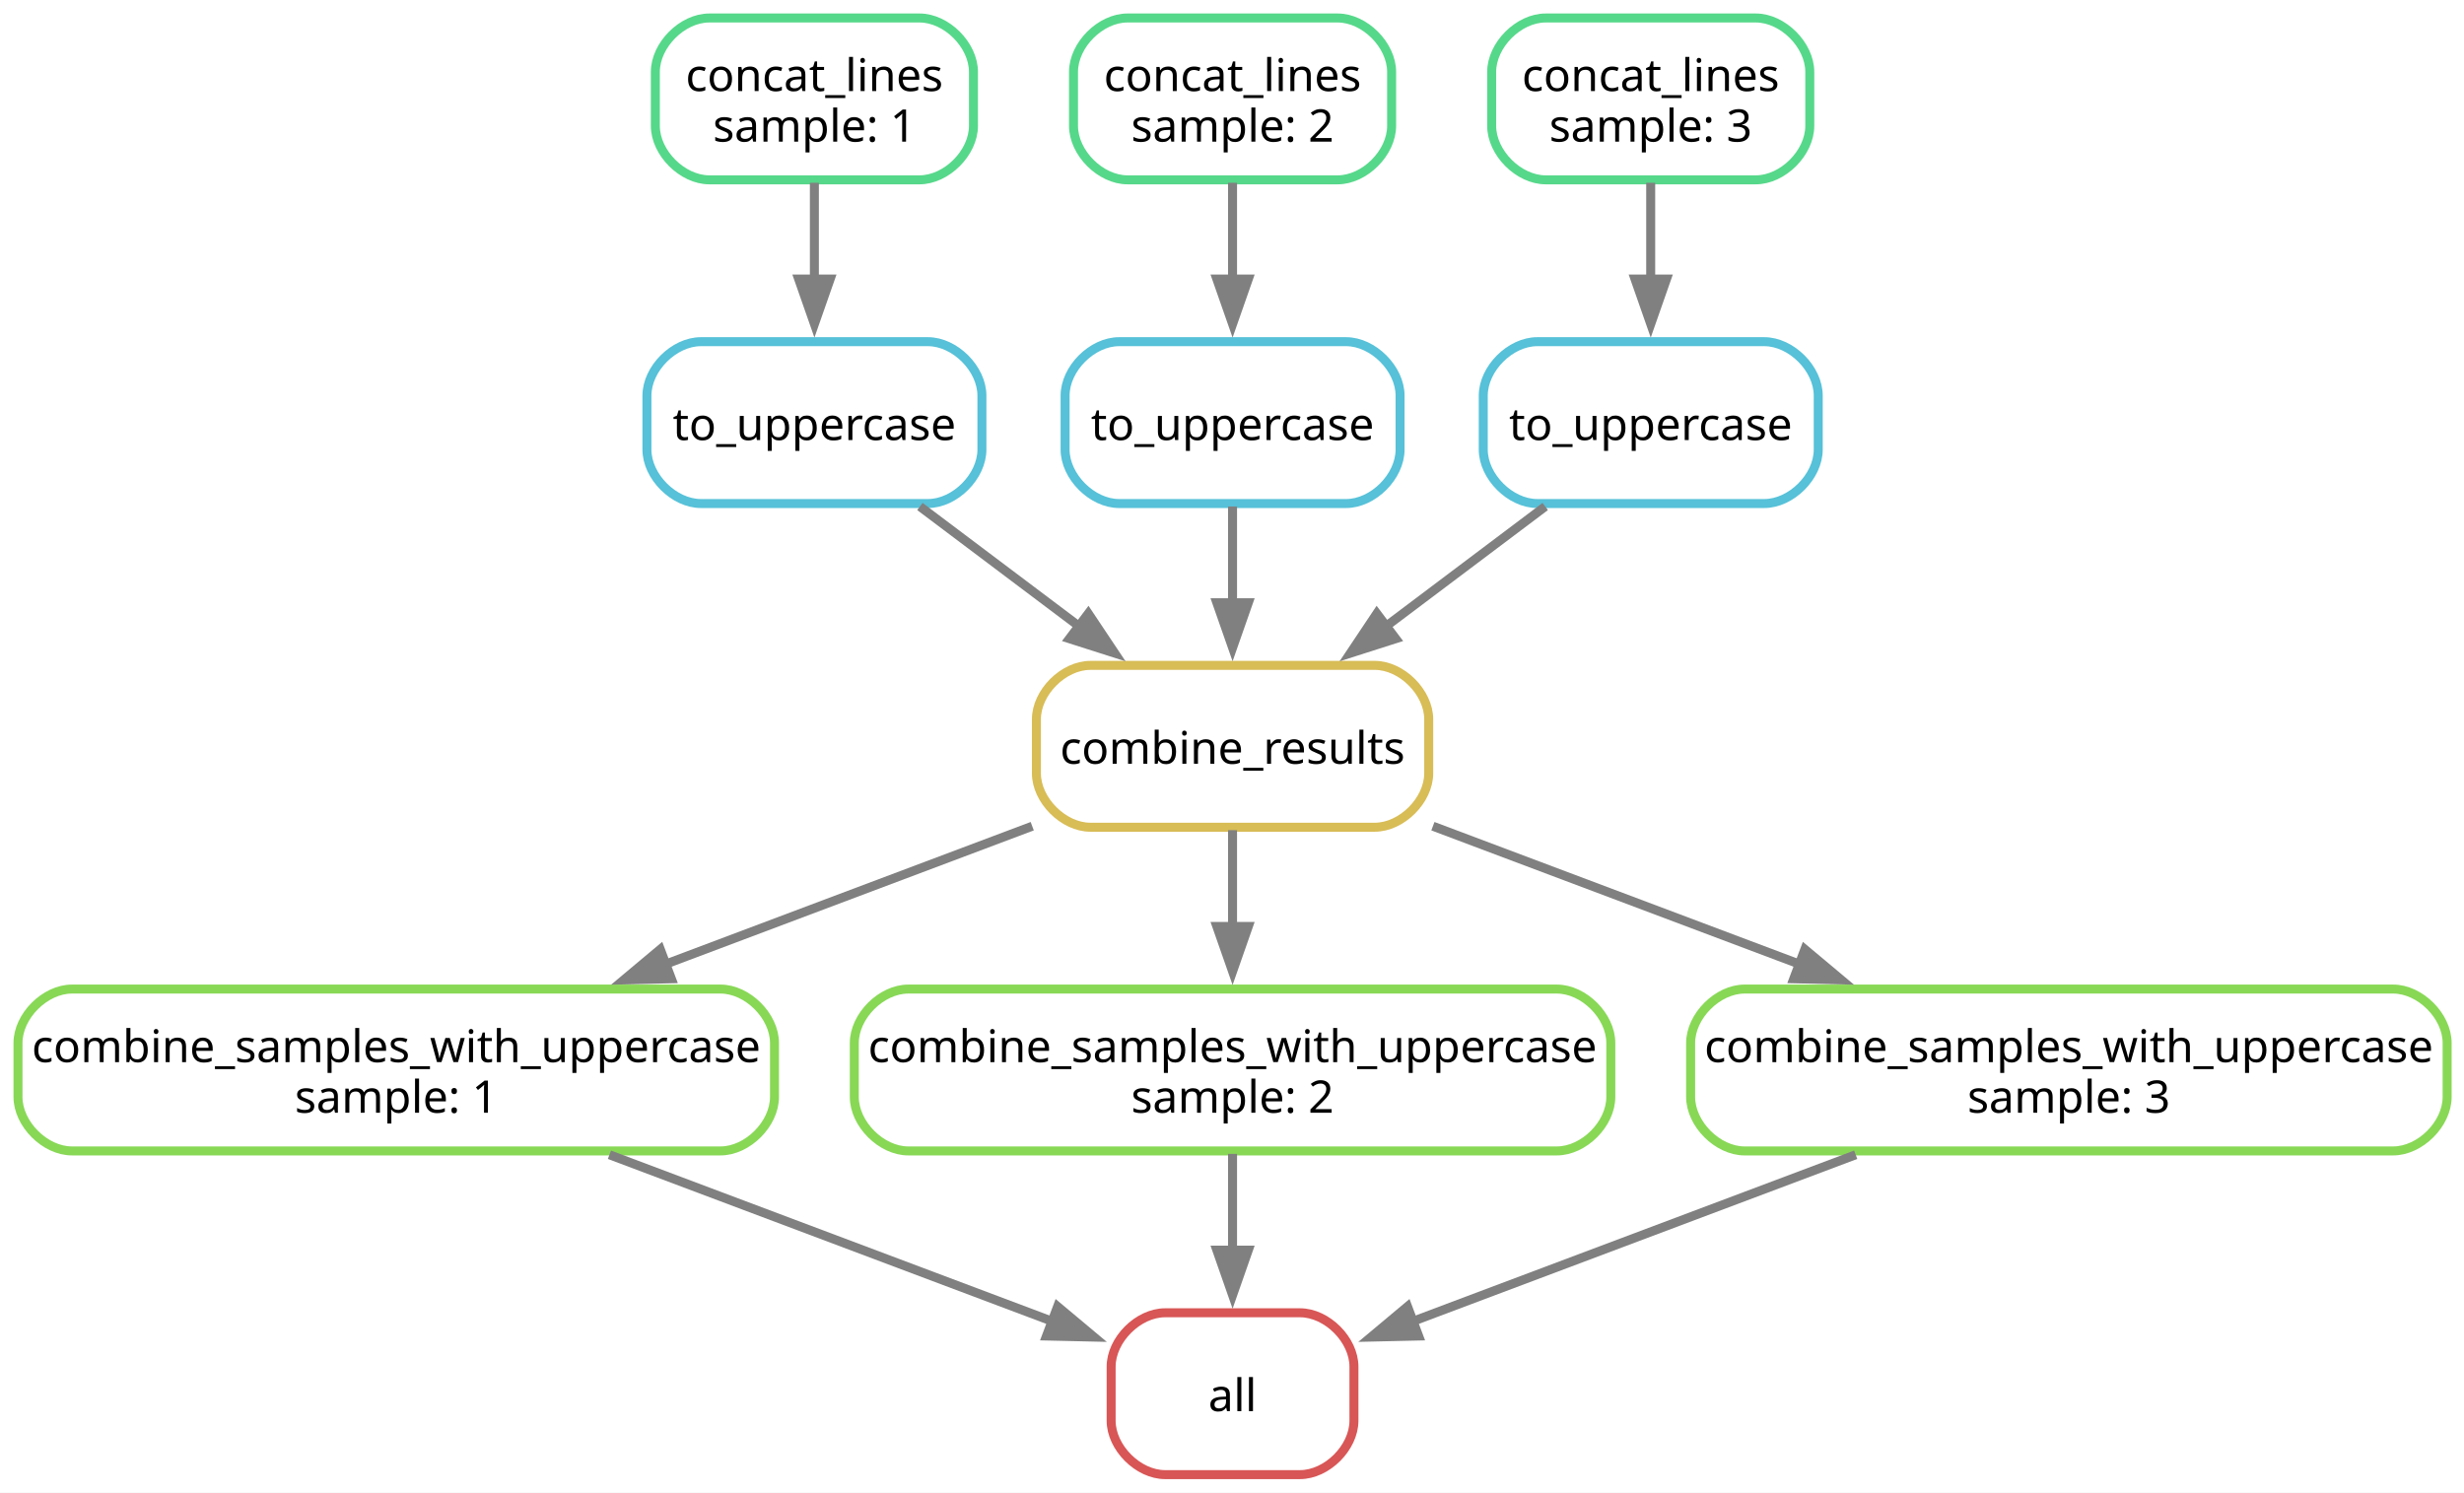
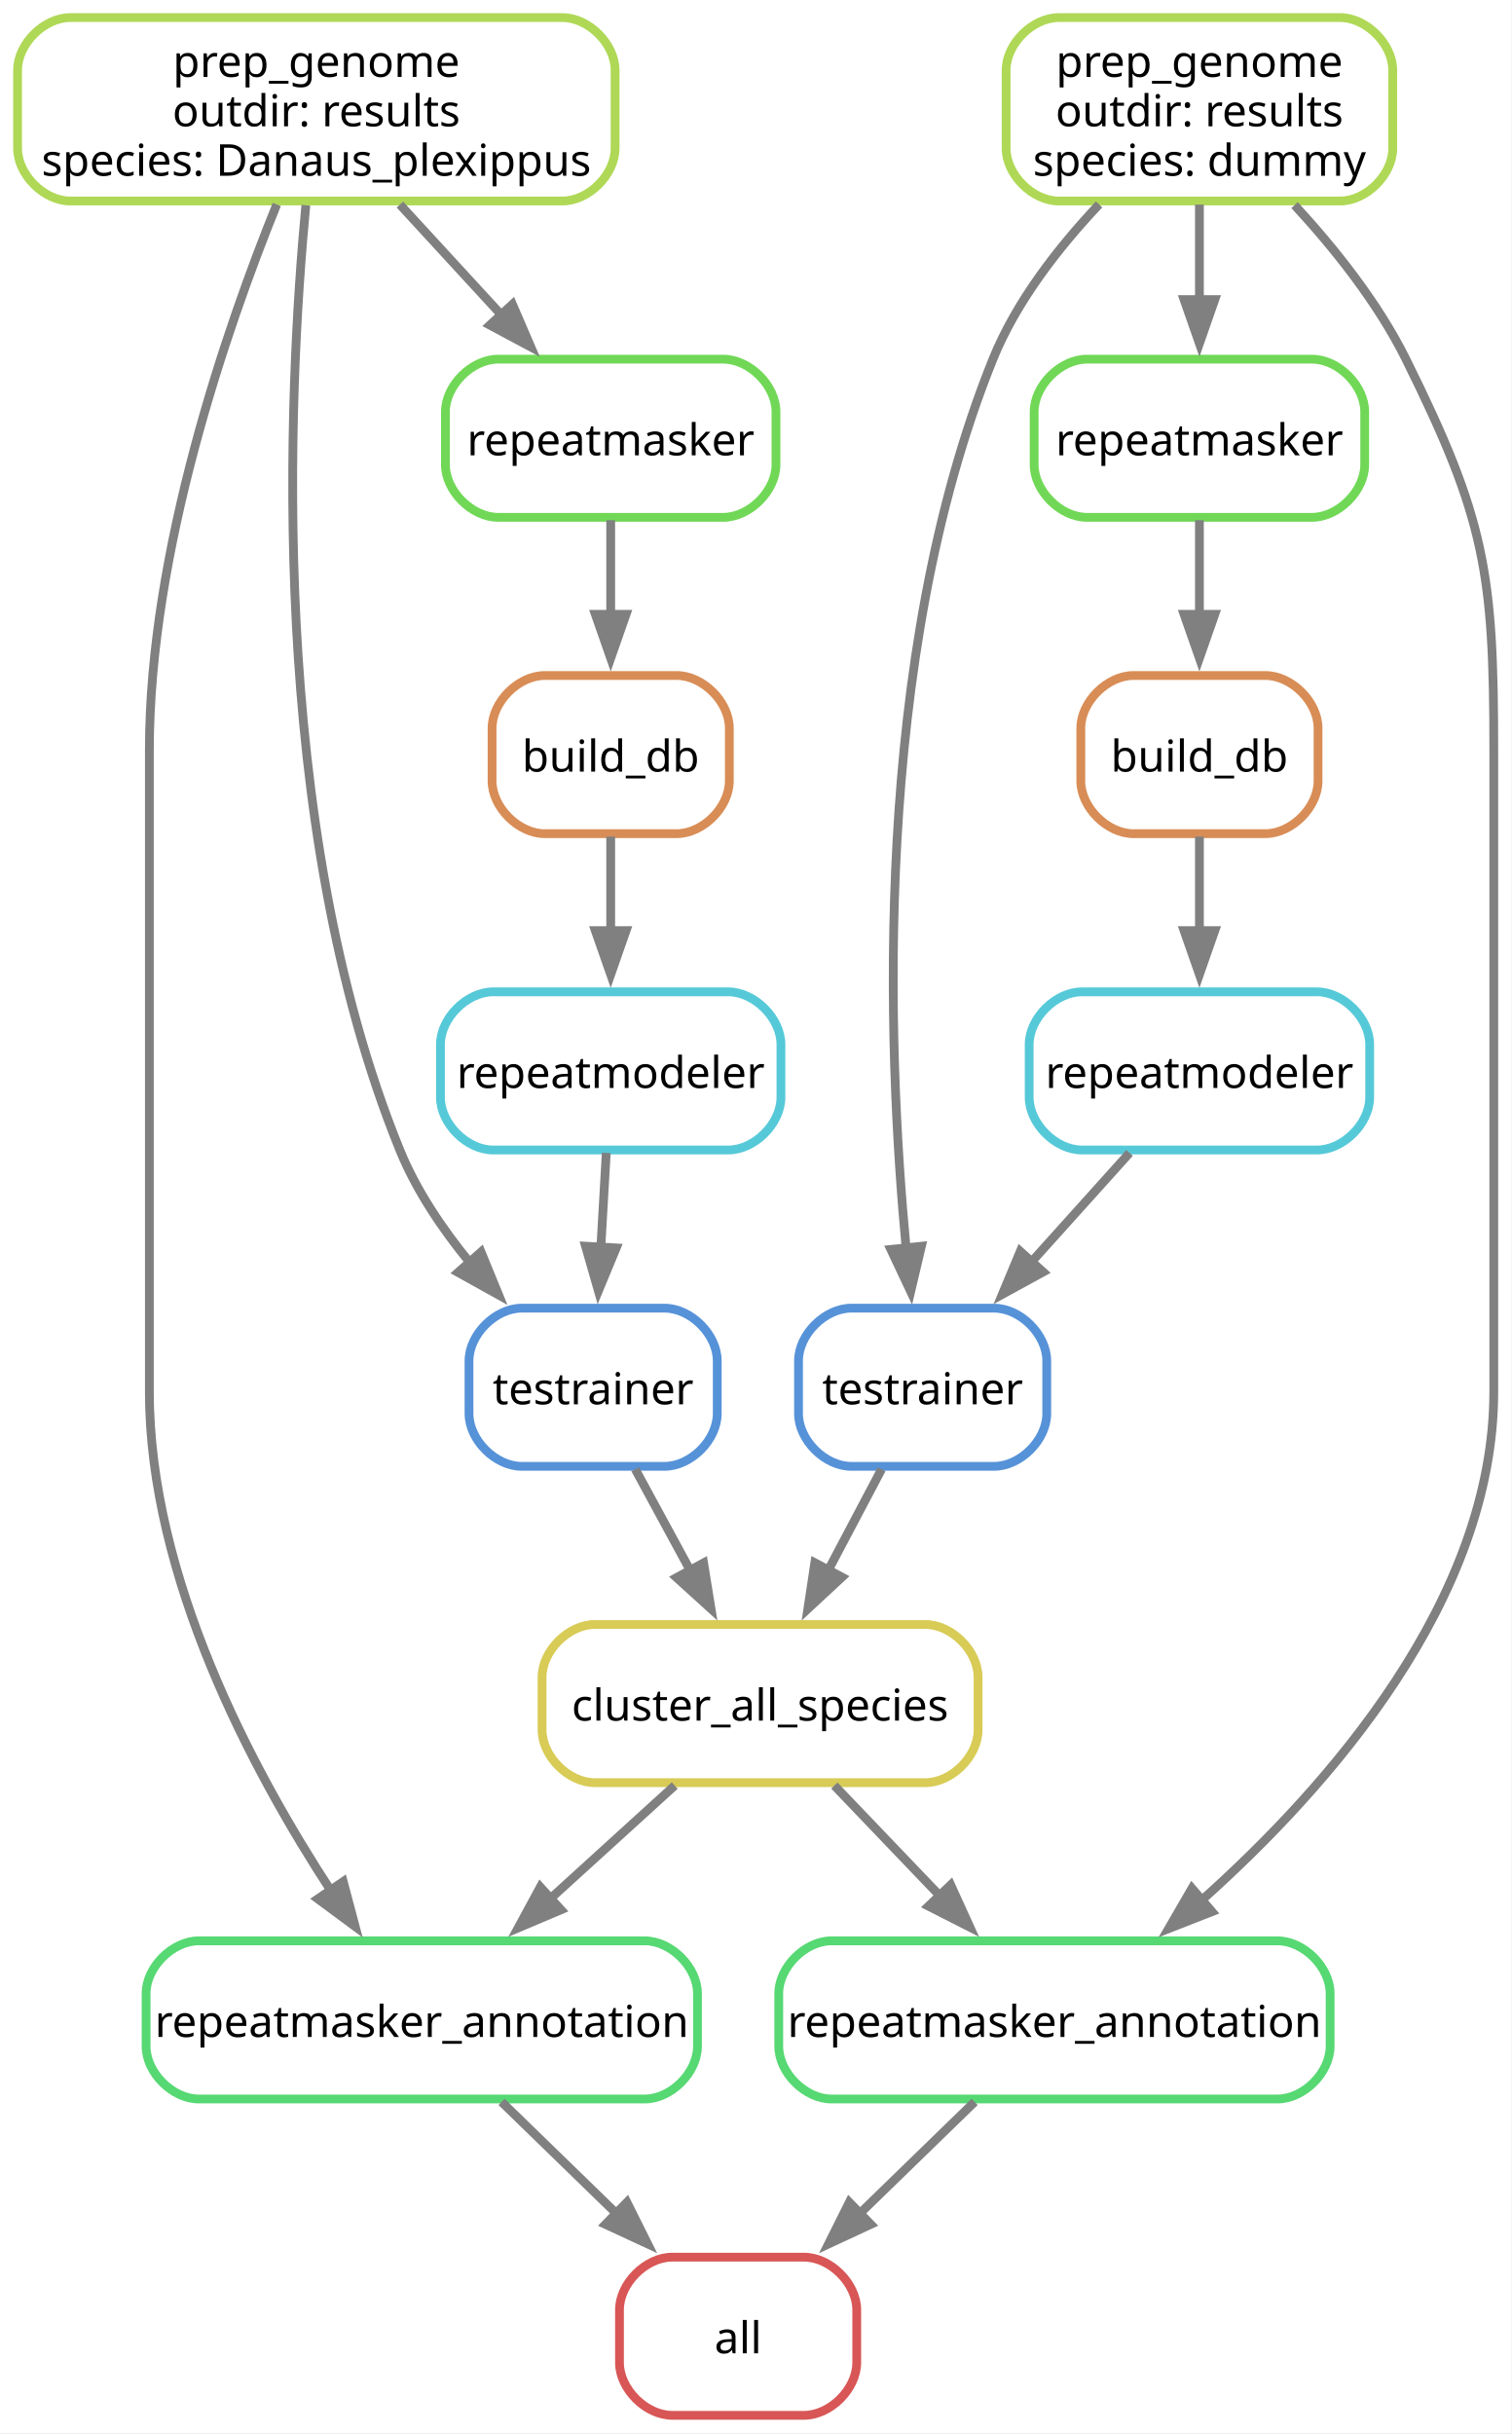
- <svg xmlns="http://www.w3.org/2000/svg" width="548pt" height="332pt" viewBox="0.00 0.00 548.00 332.00">
-   <g id="graph0" class="graph" transform="scale(1 1) rotate(0) translate(4 328)">
-     <polygon fill="white" stroke="none" points="-4,4 -4,-328 544.25,-328 544.25,4 -4,4" />
+ <svg xmlns="http://www.w3.org/2000/svg" width="344pt" height="554pt" viewBox="0.00 0.00 344.00 554.00">
+   <g id="graph0" class="graph" transform="scale(1 1) rotate(0) translate(4 549.75)">
+     <polygon fill="white" stroke="none" points="-4,4 -4,-549.75 340,-549.75 340,4 -4,4" />
    <g id="node1" class="node">
-       <path fill="none" stroke="#d85656" stroke-width="2" d="M285.12,-36C285.12,-36 255.12,-36 255.12,-36 249.12,-36 243.12,-30 243.12,-24 243.12,-24 243.12,-12 243.12,-12 243.12,-6 249.12,0 255.12,0 255.12,0 285.12,0 285.12,0 291.12,0 297.12,-6 297.12,-12 297.12,-12 297.12,-24 297.12,-24 297.12,-30 291.12,-36 285.12,-36" />
-       <text xml:space="preserve" text-anchor="middle" x="270.12" y="-14.12" font-family="sans" font-size="10.00">all</text>
+       <path fill="none" stroke="#d85656" stroke-width="2" d="M179,-36C179,-36 149,-36 149,-36 143,-36 137,-30 137,-24 137,-24 137,-12 137,-12 137,-6 143,0 149,0 149,0 179,0 179,0 185,0 191,-6 191,-12 191,-12 191,-24 191,-24 191,-30 185,-36 179,-36" />
+       <text xml:space="preserve" text-anchor="middle" x="164" y="-14.12" font-family="sans" font-size="10.00">all</text>
    </g>
    <g id="node2" class="node">
-       <path fill="none" stroke="#88d856" stroke-width="2" d="M156.25,-108C156.25,-108 12,-108 12,-108 6,-108 0,-102 0,-96 0,-96 0,-84 0,-84 0,-78 6,-72 12,-72 12,-72 156.25,-72 156.25,-72 162.25,-72 168.25,-78 168.25,-84 168.25,-84 168.25,-96 168.25,-96 168.25,-102 162.25,-108 156.25,-108" />
-       <text xml:space="preserve" text-anchor="middle" x="84.12" y="-91.75" font-family="sans" font-size="10.00">combine_samples_with_uppercase</text>
-       <text xml:space="preserve" text-anchor="middle" x="84.12" y="-80.5" font-family="sans" font-size="10.00">sample: 1</text>
+       <path fill="none" stroke="#56d873" stroke-width="2" d="M142.75,-108C142.75,-108 41.25,-108 41.25,-108 35.25,-108 29.25,-102 29.25,-96 29.25,-96 29.25,-84 29.25,-84 29.25,-78 35.25,-72 41.25,-72 41.25,-72 142.75,-72 142.75,-72 148.75,-72 154.75,-78 154.75,-84 154.75,-84 154.75,-96 154.75,-96 154.75,-102 148.75,-108 142.75,-108" />
+       <text xml:space="preserve" text-anchor="middle" x="92" y="-86.12" font-family="sans" font-size="10.00">repeatmasker_annotation</text>
    </g>
    <g id="edge1" class="edge">
-       <path fill="none" stroke="grey" stroke-width="2" d="M131.54,-71.15C162.01,-59.69 201.16,-44.96 230.07,-34.08" />
-       <polygon fill="grey" stroke="grey" stroke-width="2" points="231.21,-37.39 239.33,-30.59 228.74,-30.83 231.21,-37.39" />
+       <path fill="none" stroke="grey" stroke-width="2" d="M110.17,-71.34C118.12,-63.6 127.63,-54.36 136.43,-45.81" />
+       <polygon fill="grey" stroke="grey" stroke-width="2" points="138.69,-48.49 143.42,-39.01 133.81,-43.47 138.69,-48.49" />
    </g>
    <g id="node3" class="node">
-       <path fill="none" stroke="#d8bc56" stroke-width="2" d="M301.75,-180C301.75,-180 238.5,-180 238.5,-180 232.5,-180 226.5,-174 226.5,-168 226.5,-168 226.5,-156 226.5,-156 226.5,-150 232.5,-144 238.5,-144 238.5,-144 301.75,-144 301.75,-144 307.75,-144 313.75,-150 313.75,-156 313.75,-156 313.75,-168 313.75,-168 313.75,-174 307.75,-180 301.75,-180" />
-       <text xml:space="preserve" text-anchor="middle" x="270.12" y="-158.12" font-family="sans" font-size="10.00">combine_results</text>
+       <path fill="none" stroke="#afd856" stroke-width="2" d="M124,-545.75C124,-545.75 12,-545.75 12,-545.75 6,-545.75 0,-539.75 0,-533.75 0,-533.75 0,-516 0,-516 0,-510 6,-504 12,-504 12,-504 124,-504 124,-504 130,-504 136,-510 136,-516 136,-516 136,-533.75 136,-533.75 136,-539.75 130,-545.75 124,-545.75" />
+       <text xml:space="preserve" text-anchor="middle" x="68" y="-532.25" font-family="sans" font-size="10.00">prep_genome</text>
+       <text xml:space="preserve" text-anchor="middle" x="68" y="-521" font-family="sans" font-size="10.00">outdir: results</text>
+       <text xml:space="preserve" text-anchor="middle" x="68" y="-509.75" font-family="sans" font-size="10.00">species: Danaus_plexippus</text>
+     </g>
+     <g id="edge3" class="edge">
+       <path fill="none" stroke="grey" stroke-width="2" d="M58.99,-503.21C47.76,-475.5 30,-424.5 30,-379 30,-379 30,-379 30,-233 30,-190.68 53.42,-146.75 71.47,-119.17" />
+       <polygon fill="grey" stroke="grey" stroke-width="2" points="74.12,-121.49 76.85,-111.25 68.33,-117.55 74.12,-121.49" />
+     </g>
+     <g id="node5" class="node">
+       <path fill="none" stroke="#5692d8" stroke-width="2" d="M147.25,-252C147.25,-252 114.75,-252 114.75,-252 108.75,-252 102.75,-246 102.75,-240 102.75,-240 102.75,-228 102.75,-228 102.75,-222 108.75,-216 114.75,-216 114.75,-216 147.25,-216 147.25,-216 153.25,-216 159.25,-222 159.25,-228 159.25,-228 159.25,-240 159.25,-240 159.25,-246 153.25,-252 147.25,-252" />
+       <text xml:space="preserve" text-anchor="middle" x="131" y="-230.12" font-family="sans" font-size="10.00">testrainer</text>
+     </g>
+     <g id="edge7" class="edge">
+       <path fill="none" stroke="grey" stroke-width="2" d="M65.61,-503.04C61.6,-460.72 56.71,-362.39 87,-288 90.72,-278.86 96.61,-270.11 102.89,-262.44" />
+       <polygon fill="grey" stroke="grey" stroke-width="2" points="105.49,-264.79 109.51,-254.99 100.25,-260.14 105.49,-264.79" />
+     </g>
+     <g id="node8" class="node">
+       <path fill="none" stroke="#70d856" stroke-width="2" d="M160.62,-468C160.62,-468 109.38,-468 109.38,-468 103.38,-468 97.38,-462 97.38,-456 97.38,-456 97.38,-444 97.38,-444 97.38,-438 103.38,-432 109.38,-432 109.38,-432 160.62,-432 160.62,-432 166.62,-432 172.62,-438 172.62,-444 172.62,-444 172.62,-456 172.62,-456 172.62,-462 166.62,-468 160.62,-468" />
+       <text xml:space="preserve" text-anchor="middle" x="135" y="-446.12" font-family="sans" font-size="10.00">repeatmasker</text>
+     </g>
+     <g id="edge11" class="edge">
+       <path fill="none" stroke="grey" stroke-width="2" d="M87.02,-503.19C94.25,-495.32 102.59,-486.25 110.28,-477.89" />
+       <polygon fill="grey" stroke="grey" stroke-width="2" points="112.64,-480.49 116.83,-470.76 107.49,-475.75 112.64,-480.49" />
+     </g>
+     <g id="node4" class="node">
+       <path fill="none" stroke="#d8cb56" stroke-width="2" d="M206.62,-180C206.62,-180 131.38,-180 131.38,-180 125.38,-180 119.38,-174 119.38,-168 119.38,-168 119.38,-156 119.38,-156 119.38,-150 125.38,-144 131.38,-144 131.38,-144 206.62,-144 206.62,-144 212.62,-144 218.62,-150 218.62,-156 218.62,-156 218.62,-168 218.62,-168 218.62,-174 212.62,-180 206.62,-180" />
+       <text xml:space="preserve" text-anchor="middle" x="169" y="-158.12" font-family="sans" font-size="10.00">cluster_all_species</text>
    </g>
    <g id="edge4" class="edge">
-       <path fill="none" stroke="grey" stroke-width="2" d="M225.57,-144.23C201.06,-135.01 170.32,-123.44 143.76,-113.44" />
-       <polygon fill="grey" stroke="grey" stroke-width="2" points="145.32,-110.29 134.73,-110.04 142.85,-116.84 145.32,-110.29" />
+       <path fill="none" stroke="grey" stroke-width="2" d="M149.57,-143.34C140.97,-135.52 130.68,-126.16 121.19,-117.53" />
+       <polygon fill="grey" stroke="grey" stroke-width="2" points="123.69,-115.07 113.93,-110.94 118.98,-120.25 123.69,-115.07" />
+     </g>
+     <g id="node14" class="node">
+       <path fill="none" stroke="#56d873" stroke-width="2" d="M286.75,-108C286.75,-108 185.25,-108 185.25,-108 179.25,-108 173.25,-102 173.25,-96 173.25,-96 173.25,-84 173.25,-84 173.25,-78 179.25,-72 185.25,-72 185.25,-72 286.75,-72 286.75,-72 292.75,-72 298.75,-78 298.75,-84 298.75,-84 298.75,-96 298.75,-96 298.75,-102 292.75,-108 286.75,-108" />
+       <text xml:space="preserve" text-anchor="middle" x="236" y="-86.12" font-family="sans" font-size="10.00">repeatmasker_annotation</text>
+     </g>
+     <g id="edge18" class="edge">
+       <path fill="none" stroke="grey" stroke-width="2" d="M185.91,-143.34C193.23,-135.69 201.97,-126.56 210.08,-118.08" />
+       <polygon fill="grey" stroke="grey" stroke-width="2" points="212.39,-120.73 216.77,-111.09 207.33,-115.89 212.39,-120.73" />
+     </g>
+     <g id="edge5" class="edge">
+       <path fill="none" stroke="grey" stroke-width="2" d="M140.59,-215.34C144.39,-208.34 148.85,-200.12 153.11,-192.28" />
+       <polygon fill="grey" stroke="grey" stroke-width="2" points="156.14,-194.02 157.84,-183.56 149.99,-190.68 156.14,-194.02" />
+     </g>
+     <g id="node6" class="node">
+       <path fill="none" stroke="#56c9d8" stroke-width="2" d="M161.75,-324C161.75,-324 108.25,-324 108.25,-324 102.25,-324 96.25,-318 96.25,-312 96.25,-312 96.25,-300 96.25,-300 96.25,-294 102.25,-288 108.25,-288 108.25,-288 161.75,-288 161.75,-288 167.75,-288 173.75,-294 173.75,-300 173.75,-300 173.75,-312 173.75,-312 173.75,-318 167.75,-324 161.75,-324" />
+       <text xml:space="preserve" text-anchor="middle" x="135" y="-302.12" font-family="sans" font-size="10.00">repeatmodeler</text>
+     </g>
+     <g id="edge8" class="edge">
+       <path fill="none" stroke="grey" stroke-width="2" d="M133.99,-287.34C133.61,-280.75 133.18,-273.08 132.75,-265.67" />
+       <polygon fill="grey" stroke="grey" stroke-width="2" points="136.26,-265.71 132.2,-255.92 129.27,-266.11 136.26,-265.71" />
+     </g>
+     <g id="node7" class="node">
+       <path fill="none" stroke="#d88d56" stroke-width="2" d="M150,-396C150,-396 120,-396 120,-396 114,-396 108,-390 108,-384 108,-384 108,-372 108,-372 108,-366 114,-360 120,-360 120,-360 150,-360 150,-360 156,-360 162,-366 162,-372 162,-372 162,-384 162,-384 162,-390 156,-396 150,-396" />
+       <text xml:space="preserve" text-anchor="middle" x="135" y="-374.12" font-family="sans" font-size="10.00">build_db</text>
+     </g>
+     <g id="edge9" class="edge">
+       <path fill="none" stroke="grey" stroke-width="2" d="M135,-359.34C135,-352.75 135,-345.08 135,-337.67" />
+       <polygon fill="grey" stroke="grey" stroke-width="2" points="138.5,-337.93 135,-327.93 131.5,-337.93 138.5,-337.93" />
+     </g>
+     <g id="edge10" class="edge">
+       <path fill="none" stroke="grey" stroke-width="2" d="M135,-431.34C135,-424.75 135,-417.08 135,-409.67" />
+       <polygon fill="grey" stroke="grey" stroke-width="2" points="138.5,-409.93 135,-399.93 131.5,-409.93 138.5,-409.93" />
+     </g>
+     <g id="node9" class="node">
+       <path fill="none" stroke="#5692d8" stroke-width="2" d="M222.25,-252C222.25,-252 189.75,-252 189.75,-252 183.75,-252 177.75,-246 177.75,-240 177.75,-240 177.75,-228 177.75,-228 177.75,-222 183.75,-216 189.75,-216 189.75,-216 222.25,-216 222.25,-216 228.25,-216 234.25,-222 234.25,-228 234.25,-228 234.25,-240 234.25,-240 234.25,-246 228.25,-252 222.25,-252" />
+       <text xml:space="preserve" text-anchor="middle" x="206" y="-230.12" font-family="sans" font-size="10.00">testrainer</text>
+     </g>
+     <g id="edge6" class="edge">
+       <path fill="none" stroke="grey" stroke-width="2" d="M196.66,-215.34C192.97,-208.34 188.62,-200.12 184.48,-192.28" />
+       <polygon fill="grey" stroke="grey" stroke-width="2" points="187.64,-190.78 179.88,-183.58 181.46,-194.05 187.64,-190.78" />
    </g>
    <g id="node10" class="node">
-       <path fill="none" stroke="#88d856" stroke-width="2" d="M342.25,-108C342.25,-108 198,-108 198,-108 192,-108 186,-102 186,-96 186,-96 186,-84 186,-84 186,-78 192,-72 198,-72 198,-72 342.25,-72 342.25,-72 348.25,-72 354.25,-78 354.25,-84 354.25,-84 354.25,-96 354.25,-96 354.25,-102 348.25,-108 342.25,-108" />
-       <text xml:space="preserve" text-anchor="middle" x="270.12" y="-91.75" font-family="sans" font-size="10.00">combine_samples_with_uppercase</text>
-       <text xml:space="preserve" text-anchor="middle" x="270.12" y="-80.5" font-family="sans" font-size="10.00">sample: 2</text>
+       <path fill="none" stroke="#afd856" stroke-width="2" d="M301,-545.75C301,-545.75 237,-545.75 237,-545.75 231,-545.75 225,-539.75 225,-533.75 225,-533.75 225,-516 225,-516 225,-510 231,-504 237,-504 237,-504 301,-504 301,-504 307,-504 313,-510 313,-516 313,-516 313,-533.75 313,-533.75 313,-539.75 307,-545.75 301,-545.75" />
+       <text xml:space="preserve" text-anchor="middle" x="269" y="-532.25" font-family="sans" font-size="10.00">prep_genome</text>
+       <text xml:space="preserve" text-anchor="middle" x="269" y="-521" font-family="sans" font-size="10.00">outdir: results</text>
+       <text xml:space="preserve" text-anchor="middle" x="269" y="-509.75" font-family="sans" font-size="10.00">species: dummy</text>
    </g>
-     <g id="edge11" class="edge">
-       <path fill="none" stroke="grey" stroke-width="2" d="M270.12,-143.34C270.12,-136.75 270.12,-129.08 270.12,-121.67" />
-       <polygon fill="grey" stroke="grey" stroke-width="2" points="273.63,-121.93 270.13,-111.93 266.63,-121.93 273.63,-121.93" />
+     <g id="edge12" class="edge">
+       <path fill="none" stroke="grey" stroke-width="2" d="M246.16,-503.22C236.98,-493.5 227.32,-481.16 222,-468 194.47,-399.86 197.9,-311.41 202.25,-265.57" />
+       <polygon fill="grey" stroke="grey" stroke-width="2" points="205.72,-266.1 203.28,-255.79 198.76,-265.37 205.72,-266.1" />
+     </g>
+     <g id="node13" class="node">
+       <path fill="none" stroke="#70d856" stroke-width="2" d="M294.62,-468C294.62,-468 243.38,-468 243.38,-468 237.38,-468 231.38,-462 231.38,-456 231.38,-456 231.38,-444 231.38,-444 231.38,-438 237.38,-432 243.38,-432 243.38,-432 294.62,-432 294.62,-432 300.62,-432 306.62,-438 306.62,-444 306.62,-444 306.62,-456 306.62,-456 306.62,-462 300.62,-468 294.62,-468" />
+       <text xml:space="preserve" text-anchor="middle" x="269" y="-446.12" font-family="sans" font-size="10.00">repeatmasker</text>
+     </g>
+     <g id="edge16" class="edge">
+       <path fill="none" stroke="grey" stroke-width="2" d="M269,-503.19C269,-496.43 269,-488.79 269,-481.47" />
+       <polygon fill="grey" stroke="grey" stroke-width="2" points="272.5,-481.56 269,-471.56 265.5,-481.56 272.5,-481.56" />
+     </g>
+     <g id="edge17" class="edge">
+       <path fill="none" stroke="grey" stroke-width="2" d="M290.66,-503.06C299.74,-493.22 309.64,-480.83 316,-468 334.01,-431.68 336,-419.54 336,-379 336,-379 336,-379 336,-233 336,-185.8 298.61,-143.23 269.55,-117.27" />
+       <polygon fill="grey" stroke="grey" stroke-width="2" points="271.86,-114.64 261.99,-110.78 267.3,-119.95 271.86,-114.64" />
    </g>
    <g id="node11" class="node">
-       <path fill="none" stroke="#88d856" stroke-width="2" d="M528.25,-108C528.25,-108 384,-108 384,-108 378,-108 372,-102 372,-96 372,-96 372,-84 372,-84 372,-78 378,-72 384,-72 384,-72 528.25,-72 528.25,-72 534.25,-72 540.25,-78 540.25,-84 540.25,-84 540.25,-96 540.25,-96 540.25,-102 534.25,-108 528.25,-108" />
-       <text xml:space="preserve" text-anchor="middle" x="456.12" y="-91.75" font-family="sans" font-size="10.00">combine_samples_with_uppercase</text>
-       <text xml:space="preserve" text-anchor="middle" x="456.12" y="-80.5" font-family="sans" font-size="10.00">sample: 3</text>
+       <path fill="none" stroke="#56c9d8" stroke-width="2" d="M295.75,-324C295.75,-324 242.25,-324 242.25,-324 236.25,-324 230.25,-318 230.25,-312 230.25,-312 230.25,-300 230.25,-300 230.25,-294 236.25,-288 242.25,-288 242.25,-288 295.75,-288 295.75,-288 301.75,-288 307.75,-294 307.75,-300 307.75,-300 307.75,-312 307.75,-312 307.75,-318 301.75,-324 295.75,-324" />
+       <text xml:space="preserve" text-anchor="middle" x="269" y="-302.12" font-family="sans" font-size="10.00">repeatmodeler</text>
    </g>
-     <g id="edge12" class="edge">
-       <path fill="none" stroke="grey" stroke-width="2" d="M314.68,-144.23C339.19,-135.01 369.93,-123.44 396.49,-113.44" />
-       <polygon fill="grey" stroke="grey" stroke-width="2" points="397.4,-116.84 405.52,-110.04 394.93,-110.29 397.4,-116.84" />
+     <g id="edge13" class="edge">
+       <path fill="none" stroke="grey" stroke-width="2" d="M253.1,-287.34C246.29,-279.77 238.18,-270.75 230.62,-262.35" />
+       <polygon fill="grey" stroke="grey" stroke-width="2" points="233.43,-260.24 224.14,-255.15 228.22,-264.93 233.43,-260.24" />
    </g>
-     <g id="node4" class="node">
-       <path fill="none" stroke="#56c1d8" stroke-width="2" d="M202.38,-252C202.38,-252 151.88,-252 151.88,-252 145.88,-252 139.88,-246 139.88,-240 139.88,-240 139.88,-228 139.88,-228 139.88,-222 145.88,-216 151.88,-216 151.88,-216 202.38,-216 202.38,-216 208.38,-216 214.38,-222 214.38,-228 214.38,-228 214.38,-240 214.38,-240 214.38,-246 208.38,-252 202.38,-252" />
-       <text xml:space="preserve" text-anchor="middle" x="177.12" y="-230.12" font-family="sans" font-size="10.00">to_uppercase</text>
+     <g id="node12" class="node">
+       <path fill="none" stroke="#d88d56" stroke-width="2" d="M284,-396C284,-396 254,-396 254,-396 248,-396 242,-390 242,-384 242,-384 242,-372 242,-372 242,-366 248,-360 254,-360 254,-360 284,-360 284,-360 290,-360 296,-366 296,-372 296,-372 296,-384 296,-384 296,-390 290,-396 284,-396" />
+       <text xml:space="preserve" text-anchor="middle" x="269" y="-374.12" font-family="sans" font-size="10.00">build_db</text>
    </g>
-     <g id="edge5" class="edge">
-       <path fill="none" stroke="grey" stroke-width="2" d="M200.59,-215.34C211.3,-207.27 224.2,-197.57 235.96,-188.72" />
-       <polygon fill="grey" stroke="grey" stroke-width="2" points="238.04,-191.53 243.92,-182.72 233.83,-185.94 238.04,-191.53" />
+     <g id="edge14" class="edge">
+       <path fill="none" stroke="grey" stroke-width="2" d="M269,-359.34C269,-352.75 269,-345.08 269,-337.67" />
+       <polygon fill="grey" stroke="grey" stroke-width="2" points="272.5,-337.93 269,-327.93 265.5,-337.93 272.5,-337.93" />
    </g>
-     <g id="node5" class="node">
-       <path fill="none" stroke="#56d88a" stroke-width="2" d="M200.5,-324C200.5,-324 153.75,-324 153.75,-324 147.75,-324 141.75,-318 141.75,-312 141.75,-312 141.75,-300 141.75,-300 141.75,-294 147.75,-288 153.75,-288 153.75,-288 200.5,-288 200.5,-288 206.5,-288 212.5,-294 212.5,-300 212.5,-300 212.5,-312 212.5,-312 212.5,-318 206.5,-324 200.5,-324" />
-       <text xml:space="preserve" text-anchor="middle" x="177.12" y="-307.75" font-family="sans" font-size="10.00">concat_lines</text>
-       <text xml:space="preserve" text-anchor="middle" x="177.12" y="-296.5" font-family="sans" font-size="10.00">sample: 1</text>
-     </g>
-     <g id="edge8" class="edge">
-       <path fill="none" stroke="grey" stroke-width="2" d="M177.12,-287.34C177.12,-280.75 177.12,-273.08 177.12,-265.67" />
-       <polygon fill="grey" stroke="grey" stroke-width="2" points="180.63,-265.93 177.13,-255.93 173.63,-265.93 180.63,-265.93" />
-     </g>
-     <g id="node6" class="node">
-       <path fill="none" stroke="#56c1d8" stroke-width="2" d="M295.38,-252C295.38,-252 244.88,-252 244.88,-252 238.88,-252 232.88,-246 232.88,-240 232.88,-240 232.88,-228 232.88,-228 232.88,-222 238.88,-216 244.88,-216 244.88,-216 295.38,-216 295.38,-216 301.38,-216 307.38,-222 307.38,-228 307.38,-228 307.38,-240 307.38,-240 307.38,-246 301.38,-252 295.38,-252" />
-       <text xml:space="preserve" text-anchor="middle" x="270.12" y="-230.12" font-family="sans" font-size="10.00">to_uppercase</text>
-     </g>
-     <g id="edge6" class="edge">
-       <path fill="none" stroke="grey" stroke-width="2" d="M270.12,-215.34C270.12,-208.75 270.12,-201.08 270.12,-193.67" />
-       <polygon fill="grey" stroke="grey" stroke-width="2" points="273.63,-193.93 270.13,-183.93 266.63,-193.93 273.63,-193.93" />
-     </g>
-     <g id="node7" class="node">
-       <path fill="none" stroke="#56d88a" stroke-width="2" d="M293.5,-324C293.5,-324 246.75,-324 246.75,-324 240.75,-324 234.75,-318 234.75,-312 234.75,-312 234.75,-300 234.75,-300 234.75,-294 240.75,-288 246.75,-288 246.75,-288 293.5,-288 293.5,-288 299.5,-288 305.5,-294 305.5,-300 305.5,-300 305.5,-312 305.5,-312 305.5,-318 299.5,-324 293.5,-324" />
-       <text xml:space="preserve" text-anchor="middle" x="270.12" y="-307.75" font-family="sans" font-size="10.00">concat_lines</text>
-       <text xml:space="preserve" text-anchor="middle" x="270.12" y="-296.5" font-family="sans" font-size="10.00">sample: 2</text>
-     </g>
-     <g id="edge9" class="edge">
-       <path fill="none" stroke="grey" stroke-width="2" d="M270.12,-287.34C270.12,-280.75 270.12,-273.08 270.12,-265.67" />
-       <polygon fill="grey" stroke="grey" stroke-width="2" points="273.63,-265.93 270.13,-255.93 266.63,-265.93 273.63,-265.93" />
-     </g>
-     <g id="node8" class="node">
-       <path fill="none" stroke="#56c1d8" stroke-width="2" d="M388.38,-252C388.38,-252 337.88,-252 337.88,-252 331.88,-252 325.88,-246 325.88,-240 325.88,-240 325.88,-228 325.88,-228 325.88,-222 331.88,-216 337.88,-216 337.88,-216 388.38,-216 388.38,-216 394.38,-216 400.38,-222 400.38,-228 400.38,-228 400.38,-240 400.38,-240 400.38,-246 394.38,-252 388.38,-252" />
-       <text xml:space="preserve" text-anchor="middle" x="363.12" y="-230.12" font-family="sans" font-size="10.00">to_uppercase</text>
-     </g>
-     <g id="edge7" class="edge">
-       <path fill="none" stroke="grey" stroke-width="2" d="M339.66,-215.34C328.95,-207.27 316.05,-197.57 304.29,-188.72" />
-       <polygon fill="grey" stroke="grey" stroke-width="2" points="306.42,-185.94 296.33,-182.72 302.21,-191.53 306.42,-185.94" />
-     </g>
-     <g id="node9" class="node">
-       <path fill="none" stroke="#56d88a" stroke-width="2" d="M386.5,-324C386.5,-324 339.75,-324 339.75,-324 333.75,-324 327.75,-318 327.75,-312 327.75,-312 327.75,-300 327.75,-300 327.75,-294 333.75,-288 339.75,-288 339.75,-288 386.5,-288 386.5,-288 392.5,-288 398.5,-294 398.5,-300 398.5,-300 398.5,-312 398.5,-312 398.5,-318 392.5,-324 386.5,-324" />
-       <text xml:space="preserve" text-anchor="middle" x="363.12" y="-307.75" font-family="sans" font-size="10.00">concat_lines</text>
-       <text xml:space="preserve" text-anchor="middle" x="363.12" y="-296.5" font-family="sans" font-size="10.00">sample: 3</text>
-     </g>
-     <g id="edge10" class="edge">
-       <path fill="none" stroke="grey" stroke-width="2" d="M363.12,-287.34C363.12,-280.75 363.12,-273.08 363.12,-265.67" />
-       <polygon fill="grey" stroke="grey" stroke-width="2" points="366.63,-265.93 363.13,-255.93 359.63,-265.93 366.63,-265.93" />
+     <g id="edge15" class="edge">
+       <path fill="none" stroke="grey" stroke-width="2" d="M269,-431.34C269,-424.75 269,-417.08 269,-409.67" />
+       <polygon fill="grey" stroke="grey" stroke-width="2" points="272.5,-409.93 269,-399.93 265.5,-409.93 272.5,-409.93" />
    </g>
    <g id="edge2" class="edge">
-       <path fill="none" stroke="grey" stroke-width="2" d="M270.12,-71.34C270.12,-64.75 270.12,-57.08 270.12,-49.67" />
-       <polygon fill="grey" stroke="grey" stroke-width="2" points="273.63,-49.93 270.13,-39.93 266.63,-49.93 273.63,-49.93" />
-     </g>
-     <g id="edge3" class="edge">
-       <path fill="none" stroke="grey" stroke-width="2" d="M408.71,-71.15C378.24,-59.69 339.09,-44.96 310.18,-34.08" />
-       <polygon fill="grey" stroke="grey" stroke-width="2" points="311.51,-30.83 300.92,-30.59 309.04,-37.39 311.51,-30.83" />
+       <path fill="none" stroke="grey" stroke-width="2" d="M217.83,-71.34C209.88,-63.6 200.37,-54.36 191.57,-45.81" />
+       <polygon fill="grey" stroke="grey" stroke-width="2" points="194.19,-43.47 184.58,-39.01 189.31,-48.49 194.19,-43.47" />
    </g>
  </g>
</svg>
